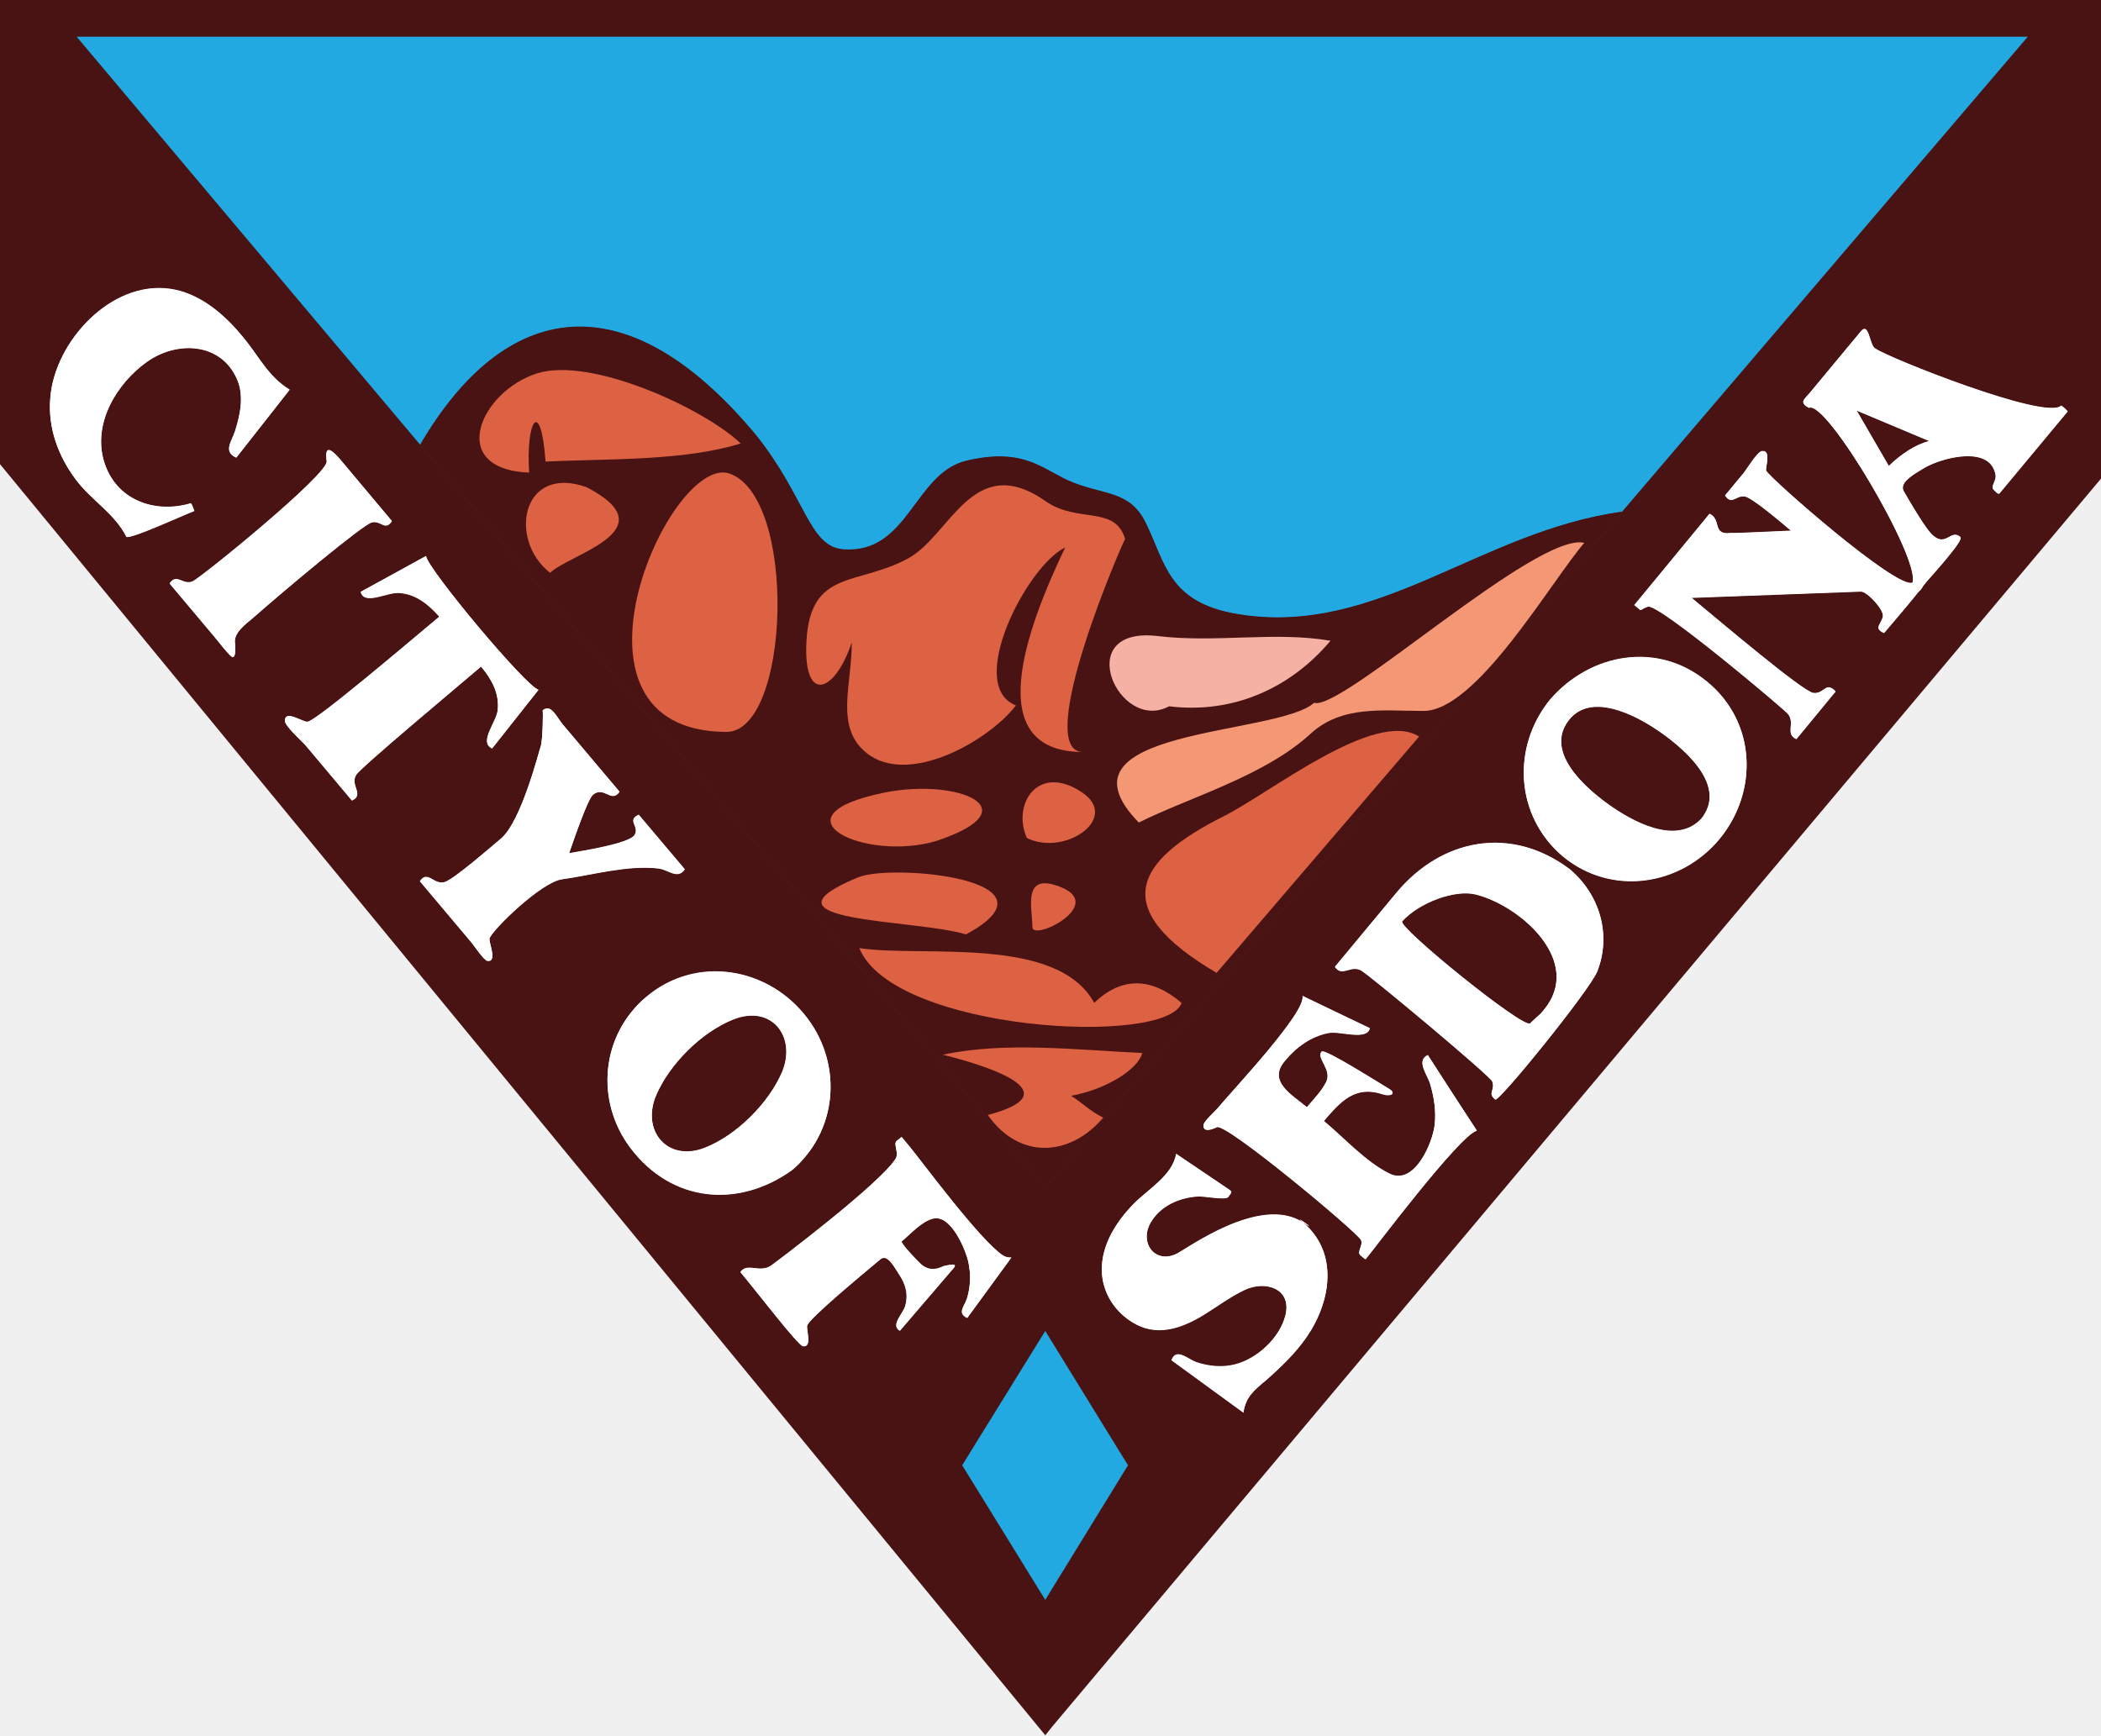
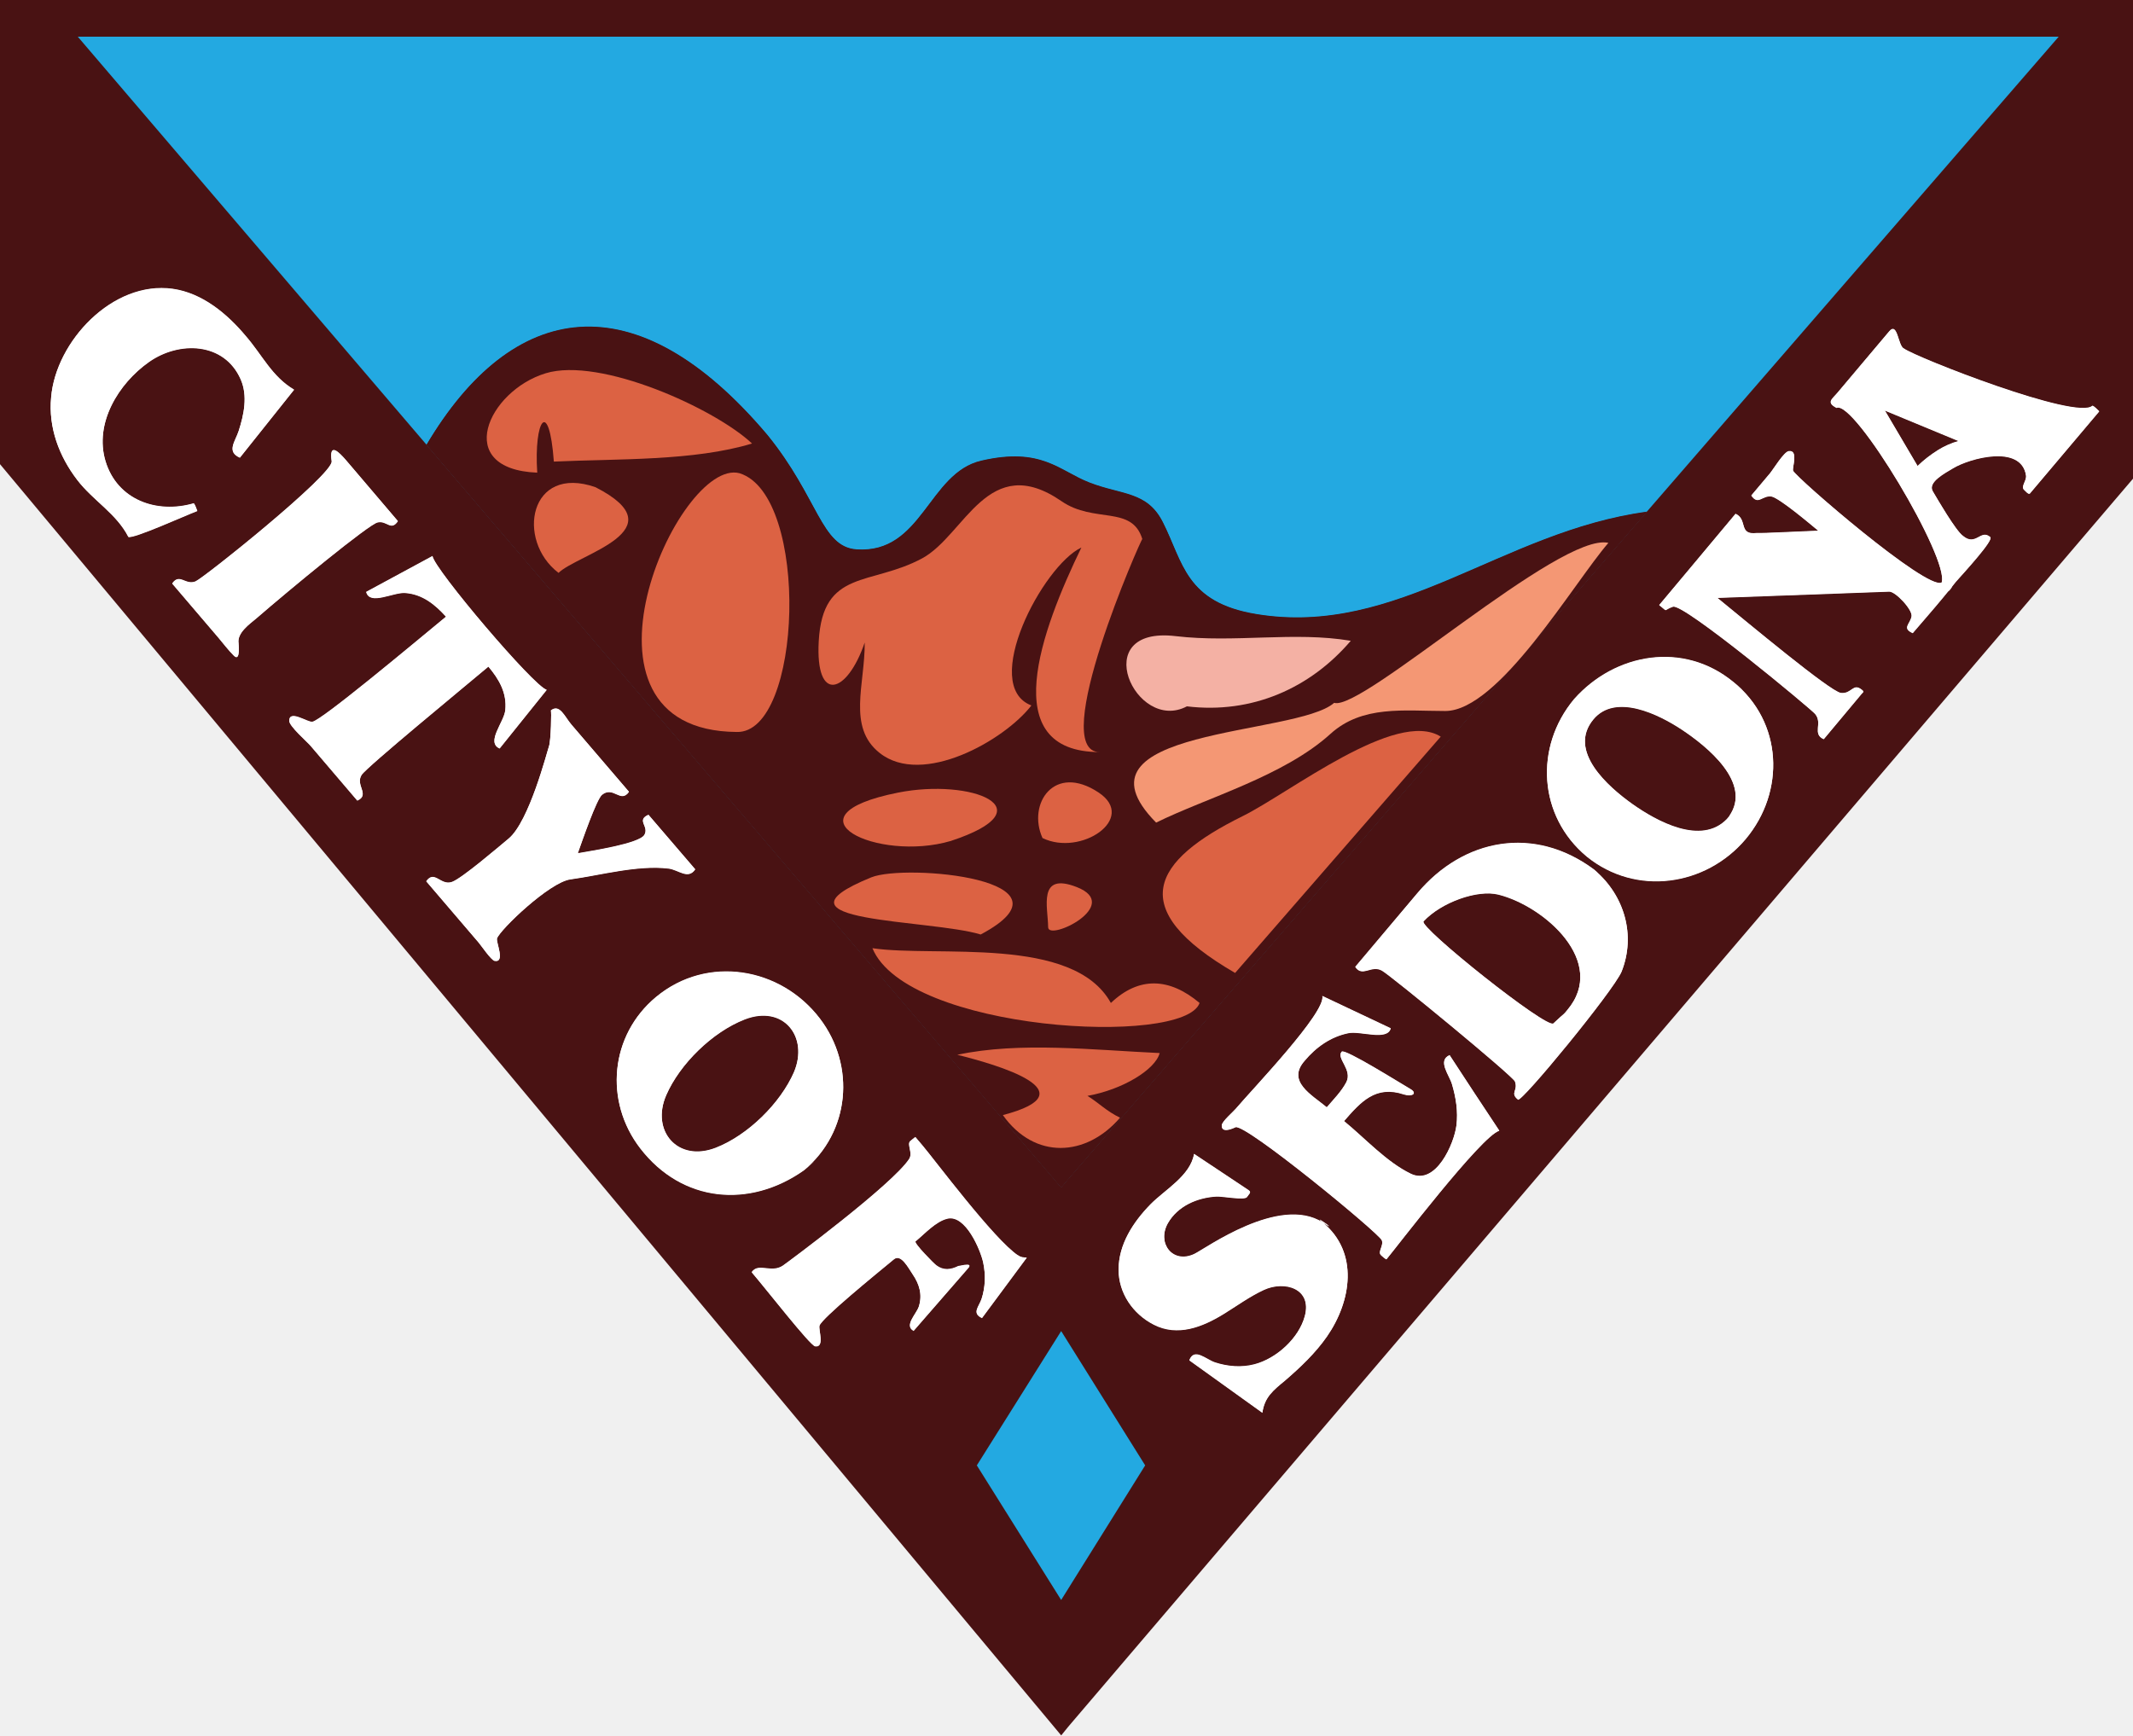
- <svg xmlns="http://www.w3.org/2000/svg" version="1.0" id="Layer_1" x="0px" y="0px" width="101.668px" height="83.984px" viewBox="42.185 0 101.668 83.984" enable-background="new 42.185 0 101.668 83.984" xml:space="preserve">
+ <svg xmlns="http://www.w3.org/2000/svg" version="1.0" id="Layer_1" x="0px" y="0px" width="102" height="83" preserveAspectRatio="none" viewBox="42.185 0 101.668 83.984" enable-background="new 42.185 0 101.668 83.984" xml:space="preserve">
  <g id="Layer_2">
    <g>
      <g id="Layer_2_1_">
        <g>
          <g>
            <polygon fill="#23A9E1" points="42.185,0 92.766,59.054 143.853,0      " />
          </g>
          <path fill="#491213" d="M93.104,0H42.185v22.463l50.582,61.521l0.338-0.424l50.748-60.394V0H93.104z M93.104,57.05l-0.338,0.41 L45.893,1.776h47.211h47.207L93.104,57.05z" />
          <path fill="#491213" d="M92.766,57.46l0.338-0.41l27.576-32.287c-6.912,0.949-11.863,6.076-18.604,4.955 c-3.396-0.563-3.498-2.514-4.469-4.455c-0.746-1.493-1.938-1.303-3.486-1.91c-1.443-0.564-2.277-1.738-5.162-1.061 c-2.528,0.592-2.809,4.518-5.953,4.293c-1.688-0.121-1.811-2.498-4.244-5.539c-6.301-7.571-12.157-6.523-16.245,0.475 L92.766,57.46z" />
          <g>
            <g>
              <path fill="#FFFFFF" d="M65.464,32.248c0.513,0.618,0.892,1.284,0.806,2.116c-0.06,0.579-0.937,1.55-0.271,1.847 c0.748-0.944,1.496-1.89,2.242-2.834c-0.602-0.151-5.365-5.849-5.441-6.473c-1.053,0.578-2.106,1.156-3.159,1.734 c0.164,0.66,1.295,0.005,1.854,0.046c0.828,0.06,1.424,0.56,1.953,1.151c-1.729,1.449-5.932,5.018-6.375,5.09 c-0.227,0.037-1.089-0.601-1.102-0.055c-0.007,0.262,0.853,1.014,1.015,1.209c0.743,0.885,1.485,1.771,2.229,2.652 c0.619-0.281-0.108-0.73,0.205-1.242C59.655,37.115,64.324,33.224,65.464,32.248L65.464,32.248z" />
            </g>
            <g>
              <path fill="#FFFFFF" d="M60.192,25.269c0.442-0.095,0.623,0.434,0.957-0.056c-0.814-0.974-1.633-1.945-2.447-2.918 c-0.372-0.441-0.841-0.916-0.707,0.019c0.089,0.63-6.113,5.664-6.493,5.819c-0.479,0.197-0.758-0.416-1.108,0.098 c0.73,0.869,1.461,1.738,2.192,2.607c0.246,0.293,0.478,0.612,0.747,0.883c0.339,0.339,0.208-0.672,0.225-0.586 c-0.092-0.512,0.526-0.947,0.854-1.228C55.956,28.547,59.809,25.319,60.192,25.269z" />
            </g>
            <g>
              <path fill="#FFFFFF" d="M51.42,24.352c-1.768,0.523-3.649-0.164-4.207-2.042c-0.543-1.835,0.614-3.757,2.071-4.802 c1.438-1.031,3.589-0.969,4.373,0.838c0.346,0.8,0.157,1.707-0.095,2.503c-0.16,0.506-0.598,1,0.057,1.288 c0.859-1.096,1.721-2.189,2.581-3.285c-1.056-0.633-1.519-1.684-2.301-2.596c-0.882-1.07-2.063-2.078-3.481-2.283 c-2.87-0.406-5.574,2.556-5.795,5.244c-0.137,1.457,0.374,2.849,1.246,4.002c0.75,0.994,1.867,1.623,2.436,2.754 c0.262,0.095,2.704-1.033,3.285-1.256C51.538,24.606,51.501,24.442,51.42,24.352C50.659,24.577,51.42,24.352,51.42,24.352z" />
            </g>
            <g>
              <path fill="#FFFFFF" d="M90.721,60.759c-1.15-0.768-4.025-4.689-4.574-5.34c-0.107-0.131-0.22-0.262-0.328-0.393 c-0.012-0.016-0.283,0.225-0.246,0.189c-0.174,0.146,0.135,0.574-0.053,0.865c-0.793,1.238-5.759,4.98-6.017,5.162 c-0.555,0.385-1.164-0.158-1.487,0.314c0.719,0.855,2.778,3.543,3.02,3.582c0.479,0.078,0.146-0.814,0.211-1 c0.123-0.369,2.633-2.445,3.549-3.211c0.336-0.281,0.688,0.426,0.888,0.723c0.327,0.484,0.475,1,0.299,1.568 c-0.117,0.371-0.717,0.92-0.25,1.174c0.619-0.723,2.36-2.754,2.612-3.049c0.253-0.293-0.565-0.037-0.469-0.086 c-0.371,0.189-0.719,0.234-1.063-0.029c-0.097-0.068-1.088-1.082-0.99-1.166c0.432-0.359,0.959-0.963,1.518-1.1 c0.863-0.213,1.582,1.516,1.709,2.129c0.121,0.578,0.104,1.186-0.075,1.75c-0.123,0.387-0.486,0.697,0.018,0.93 c0.713-0.973,1.424-1.943,2.133-2.92C90.975,60.863,90.841,60.832,90.721,60.759C90.593,60.675,90.86,60.83,90.721,60.759z" />
            </g>
            <g>
              <path fill="#FFFFFF" d="M80.496,56.628c2.205-1.855,2.482-5.053,0.771-7.338c-1.867-2.49-5.371-3.097-7.806-1.052 c-2.203,1.853-2.487,5.046-0.758,7.324C74.694,58.183,77.903,58.48,80.496,56.628C81.653,55.654,80.397,56.699,80.496,56.628z M80.031,51.876c-0.646,1.51-2.201,3.062-3.732,3.666c-1.817,0.715-3.1-0.826-2.358-2.553 c0.649-1.516,2.203-3.057,3.735-3.666C79.528,48.59,80.742,50.169,80.031,51.876C79.651,52.765,80.102,51.707,80.031,51.876z" />
            </g>
            <g>
              <path fill="#FFFFFF" d="M74.052,42.021c0.476,0.062,0.927,0.551,1.269,0.043c-0.74-0.879-1.482-1.759-2.228-2.638 c-0.596,0.269,0.048,0.55-0.194,0.972c-0.244,0.426-2.56,0.78-3.176,0.89c0.225-0.644,0.896-2.615,1.157-2.835 c0.543-0.444,0.884,0.433,1.283-0.141c-0.916-1.084-1.83-2.17-2.744-3.253c-0.311-0.366-0.559-1.028-0.979-0.68 c0.039-0.031,0.006,1.473-0.088,1.731c-0.086,0.235-0.937,3.64-1.927,4.472c-0.493,0.414-2.237,1.934-2.702,2.096 c-0.541,0.188-0.824-0.598-1.22-0.037c0.83,0.986,1.66,1.971,2.49,2.957c0.125,0.148,0.603,0.863,0.768,0.893 c0.521,0.096,0.06-0.893,0.113-1.086c0.15-0.43,2.5-2.719,3.496-2.857C70.832,42.34,72.571,41.842,74.052,42.021 C74.391,42.063,73.701,41.978,74.052,42.021z" />
            </g>
          </g>
          <g>
            <g>
              <path fill="#FFFFFF" d="M111.391,52.449c0.19,0.648,0.299,1.332,0.215,2.01c-0.107,0.873-0.979,2.924-2.174,2.34 c-1.168-0.574-2.193-1.729-3.188-2.553c0.803-0.936,1.508-1.748,2.854-1.295c0.37,0.123,0.688-0.035,0.299-0.262 c-0.404-0.234-3.113-1.965-3.261-1.799c-0.271,0.311,0.527,0.867,0.222,1.473c-0.229,0.447-0.609,0.834-0.933,1.219 c-0.721-0.607-1.924-1.252-1.057-2.256c0.541-0.66,1.25-1.172,2.098-1.342c0.564-0.113,1.841,0.389,2.007-0.225 c-1.089-0.521-2.173-1.045-3.259-1.564c0.177,0.798-3.35,4.523-4.131,5.462c-0.112,0.139-0.658,0.609-0.664,0.799 c-0.01,0.428,0.621,0.096,0.656,0.084c0.486-0.182,6.816,5.107,6.973,5.471c0.101,0.281-0.221,0.574-0.028,0.73 c-0.011-0.01,0.229,0.217,0.254,0.186c0.391-0.469,4.521-5.977,5.373-6.217c-0.793-1.215-1.588-2.432-2.367-3.652 C110.69,51.316,111.259,52.007,111.391,52.449z" />
            </g>
            <g>
              <path fill="#FFFFFF" d="M105.229,59.152c-2.076-1.34-5.597,1.279-6.125,1.531c-1.039,0.49-1.789-0.543-1.25-1.502 c0.469-0.83,1.393-1.234,2.311-1.289c0.275-0.018,1.351,0.197,1.459,0.025c0.129-0.203,0.228-0.223,0.041-0.348 c-0.854-0.578-1.711-1.154-2.565-1.732c-0.177,1.057-1.386,1.729-2.076,2.439c-0.822,0.855-1.521,1.932-1.521,3.156 c0,1.135,0.679,2.143,1.677,2.66c1.137,0.592,2.317,0.117,3.323-0.51c0.627-0.393,1.254-0.857,1.924-1.172 c0.996-0.467,2.306-0.062,1.953,1.27c-0.28,1.074-1.352,2.062-2.403,2.34c-0.617,0.164-1.271,0.109-1.873-0.09 c-0.433-0.141-0.992-0.734-1.229-0.111c1.16,0.848,2.32,1.691,3.48,2.537c0.104-0.76,0.522-1.09,1.086-1.562 c0.735-0.646,1.438-1.318,1.994-2.129C106.593,62.972,106.973,60.603,105.229,59.152z" />
            </g>
            <g>
              <path fill="#FFFFFF" d="M105.229,59.152C106.155,59.75,104.639,58.658,105.229,59.152L105.229,59.152z" />
            </g>
            <g>
              <path fill="#FFFFFF" d="M134.462,21.838C134.455,21.842,134.455,21.842,134.462,21.838L134.462,21.838z" />
            </g>
            <g>
              <path fill="#FFFFFF" d="M141.919,19.629c-0.729,0.729-8.42-2.342-8.981-2.765c-0.289-0.116-0.299-1.321-0.705-0.833 c-0.402,0.488-0.81,0.977-1.215,1.463c-0.418,0.506-0.838,1.01-1.256,1.514c-0.261,0.313-0.537,0.457-0.039,0.72 c0.838-0.419,5.418,7.346,5.008,8.461c-0.726,0.376-6.914-5.058-7.08-5.415c-0.053-0.146,0.272-1.021-0.211-0.945 c-0.229,0.036-0.744,0.896-0.89,1.072c-0.297,0.357-0.592,0.715-0.889,1.072c0.332,0.484,0.516-0.021,0.959,0.042 c0.383,0.077,1.844,1.331,2.24,1.663c-0.726,0.027-2.687,0.132-2.935,0.113c-0.903,0.112-0.422-0.662-1.016-0.931 c-0.76,0.922-1.52,1.843-2.277,2.765c-0.44,0.535-0.885,1.071-1.325,1.606c-0.054,0.065-0.047,0.032,0.051,0.112 c0.33,0.272,0.104,0.168,0.567,0.006c0.507-0.178,6.56,4.931,6.775,5.189c0.377,0.45-0.154,0.976,0.412,1.221 c0.6-0.728,1.197-1.457,1.797-2.184c0.092-0.109,0.141-0.1,0.021-0.197c-0.429-0.354-0.478,0.211-1.002,0.153 c-0.533-0.089-4.396-3.368-5.896-4.61c1.82-0.067,7.291-0.271,8.197-0.304c0.301-0.011,1.141,0.896,1.067,1.216 c-0.079,0.379-0.463,0.559,0.056,0.795c0.479-0.576,0.983-1.149,1.455-1.734l0,0l0.229-0.282 c0.076-0.052,0.146-0.146,0.209-0.265l0.168-0.211c0.426-0.485,1.801-2.006,1.635-2.15c-0.461-0.4-0.684,0.466-1.297-0.054 c-0.348-0.249-1.223-1.788-1.442-2.162c-0.265-0.449,0.606-0.897,0.963-1.119c0.776-0.481,3.248-1.183,3.481,0.349 c0.041,0.258-0.271,0.549-0.084,0.703c0.045,0.037,0.205,0.242,0.271,0.163c0.164-0.196,2.36-2.843,3.301-3.969 C142.147,19.815,142.037,19.674,141.919,19.629z M134.546,21.784C134.623,21.735,134.699,21.687,134.546,21.784 c-0.051,0.032-0.073,0.048-0.084,0.054c0.015-0.008,0.047-0.029,0.082-0.051c-0.346,0.219-0.668,0.473-0.959,0.76 c-0.521-0.896-1.043-1.795-1.563-2.692c1.178,0.491,2.354,0.985,3.524,1.481C135.192,21.434,134.856,21.588,134.546,21.784z" />
            </g>
            <g>
              <path fill="#FFFFFF" d="M124.8,32.996c-2.375-1.979-5.629-1.404-7.586,0.831c-1.901,2.312-1.711,5.664,0.605,7.615 c2.34,1.926,5.67,1.438,7.572-0.847C127.291,38.293,127.16,34.928,124.8,32.996z M124.52,39.609 c-0.019,0.02-0.023,0.025-0.025,0.025c-1.231,1.293-3.356,0.098-4.506-0.73c-1.146-0.828-3.109-2.568-1.855-4.104 c1.058-1.287,3.125-0.231,4.191,0.481c1.199,0.804,3.412,2.597,2.275,4.216C124.673,39.408,124.727,39.353,124.52,39.609z" />
            </g>
            <g>
              <path fill="#FFFFFF" d="M124.8,32.996C125.973,33.955,124.548,32.784,124.8,32.996L124.8,32.996z" />
            </g>
            <g>
              <path fill="#FFFFFF" d="M124.492,39.637c0.01-0.01,0.018-0.02,0.025-0.026c0.028-0.037,0.057-0.073,0.08-0.11 C124.548,39.562,124.489,39.637,124.492,39.637z" />
            </g>
            <g>
              <path fill="#FFFFFF" d="M118.208,42.119c0.111,0.094,0.273,0.225-0.062-0.057c-2.836-2.127-6.193-1.504-8.402,1.156 c-0.988,1.188-1.977,2.379-2.961,3.566c0.352,0.512,0.764-0.117,1.273,0.176c0.436,0.25,6.243,5.101,6.338,5.365 c0.164,0.459-0.254,0.549,0.145,0.875c0.172,0.145,4.537-5.244,4.937-6.189C120.164,45.258,119.614,43.334,118.208,42.119z M116.891,48.873c-0.24,0.297-0.043,0.055-0.664,0.65c-0.308,0.293-6.438-4.675-6.191-4.943 c0.834-0.918,2.566-1.557,3.576-1.299C115.8,43.842,118.824,46.543,116.891,48.873z" />
            </g>
          </g>
        </g>
      </g>
      <path fill="#491213" d="M92.765,57.477l0.339-0.409L120.68,24.78c-6.913,0.949-11.864,6.077-18.604,4.956 c-3.396-0.564-3.498-2.514-4.47-4.456c-0.746-1.493-1.937-1.303-3.486-1.91c-1.442-0.565-2.277-1.738-5.162-1.061 c-2.528,0.593-2.808,4.518-5.952,4.293c-1.689-0.121-1.812-2.497-4.244-5.539c-6.302-7.571-12.158-6.523-16.247,0.475 L92.765,57.477z" />
      <g>
        <polygon fill="#23A9E1" points="88.745,70.916 92.765,64.416 96.769,70.916 92.765,77.43    " />
      </g>
      <g>
        <g>
          <path fill="#FFFFFF" d="M65.464,32.265c0.513,0.618,0.891,1.284,0.806,2.116c-0.059,0.579-0.936,1.55-0.27,1.846 c0.747-0.945,1.495-1.889,2.242-2.834c-0.603-0.151-5.365-5.848-5.442-6.472c-1.053,0.578-2.106,1.156-3.159,1.734 c0.164,0.661,1.294,0.005,1.854,0.046c0.828,0.06,1.425,0.56,1.953,1.152c-1.729,1.449-5.932,5.017-6.374,5.09 c-0.227,0.036-1.089-0.601-1.102-0.056c-0.006,0.262,0.853,1.014,1.015,1.21c0.743,0.884,1.485,1.769,2.229,2.653 c0.619-0.282-0.11-0.732,0.205-1.243C59.654,37.133,64.323,33.24,65.464,32.265L65.464,32.265z" />
        </g>
        <g>
          <path fill="#FFFFFF" d="M60.191,25.285c0.443-0.095,0.624,0.434,0.958-0.056c-0.815-0.973-1.633-1.945-2.448-2.917 c-0.371-0.442-0.841-0.916-0.706,0.018c0.089,0.63-6.113,5.664-6.493,5.82c-0.479,0.197-0.758-0.417-1.109,0.097 c0.731,0.869,1.461,1.739,2.193,2.608c0.246,0.292,0.477,0.612,0.747,0.882c0.339,0.339,0.208-0.672,0.224-0.585 c-0.091-0.513,0.527-0.948,0.855-1.228C55.956,28.563,59.809,25.336,60.191,25.285z" />
        </g>
        <g>
          <path fill="#FFFFFF" d="M51.42,24.368c-1.768,0.523-3.65-0.164-4.207-2.042c-0.543-1.835,0.614-3.757,2.071-4.801 c1.438-1.032,3.589-0.97,4.373,0.838c0.346,0.799,0.157,1.706-0.095,2.502c-0.16,0.506-0.597,1,0.057,1.289 c0.859-1.096,1.721-2.19,2.581-3.286c-1.056-0.633-1.519-1.683-2.301-2.595c-0.882-1.071-2.063-2.079-3.481-2.284 c-2.87-0.406-5.574,2.556-5.795,5.245c-0.137,1.457,0.374,2.848,1.246,4.001c0.75,0.994,1.867,1.623,2.435,2.754 c0.262,0.095,2.705-1.033,3.286-1.255C51.538,24.623,51.501,24.459,51.42,24.368C50.659,24.594,51.42,24.368,51.42,24.368z" />
        </g>
        <g>
          <path fill="#FFFFFF" d="M90.72,60.777c-1.15-0.768-4.025-4.689-4.573-5.341c-0.107-0.13-0.219-0.261-0.329-0.392 c-0.011-0.015-0.283,0.225-0.246,0.19c-0.173,0.146,0.135,0.573-0.052,0.864c-0.793,1.24-5.758,4.982-6.016,5.163 c-0.556,0.384-1.164-0.159-1.489,0.315c0.719,0.854,2.78,3.543,3.02,3.582c0.479,0.078,0.147-0.814,0.211-1 c0.123-0.369,2.633-2.445,3.549-3.211c0.336-0.281,0.688,0.426,0.888,0.723c0.327,0.484,0.475,1,0.298,1.568 c-0.116,0.37-0.717,0.92-0.25,1.174c0.619-0.723,2.361-2.754,2.613-3.049c0.252-0.293-0.566-0.037-0.469-0.087 c-0.37,0.19-0.719,0.235-1.063-0.028c-0.096-0.07-1.089-1.082-0.99-1.166c0.432-0.36,0.959-0.963,1.518-1.1 c0.862-0.213,1.582,1.516,1.709,2.129c0.121,0.578,0.104,1.186-0.076,1.75c-0.124,0.387-0.487,0.696,0.018,0.93 c0.713-0.974,1.423-1.945,2.132-2.92C90.974,60.88,90.842,60.848,90.72,60.777C90.593,60.692,90.859,60.847,90.72,60.777z" />
        </g>
        <g>
          <path fill="#FFFFFF" d="M80.496,56.646c2.205-1.855,2.481-5.053,0.769-7.339c-1.867-2.489-5.371-3.096-7.804-1.052 c-2.204,1.854-2.489,5.047-0.758,7.325C74.694,58.201,77.902,58.498,80.496,56.646C81.652,55.671,80.397,56.716,80.496,56.646z M80.031,51.893c-0.647,1.51-2.201,3.063-3.732,3.667c-1.818,0.715-3.1-0.827-2.36-2.553c0.65-1.516,2.203-3.057,3.737-3.666 C79.528,48.606,80.742,50.187,80.031,51.893C79.65,52.783,80.102,51.724,80.031,51.893z" />
        </g>
        <g>
          <path fill="#FFFFFF" d="M74.052,42.037c0.475,0.06,0.926,0.55,1.269,0.042c-0.741-0.879-1.483-1.758-2.228-2.637 c-0.595,0.269,0.047,0.549-0.194,0.971c-0.244,0.427-2.56,0.781-3.176,0.89c0.224-0.644,0.896-2.615,1.157-2.835 c0.544-0.445,0.883,0.432,1.283-0.141c-0.915-1.084-1.829-2.169-2.743-3.253c-0.311-0.366-0.56-1.028-0.98-0.68 c0.038-0.031,0.006,1.472-0.089,1.733c-0.086,0.236-0.936,3.638-1.926,4.47c-0.493,0.414-2.237,1.934-2.702,2.097 c-0.541,0.189-0.825-0.598-1.22-0.038c0.83,0.986,1.661,1.971,2.491,2.957c0.125,0.148,0.602,0.863,0.767,0.893 c0.521,0.094,0.06-0.893,0.113-1.086c0.15-0.431,2.5-2.719,3.497-2.859C70.832,42.356,72.571,41.859,74.052,42.037 C74.391,42.079,73.7,41.994,74.052,42.037z" />
        </g>
      </g>
      <g>
        <path fill="#DC6243" d="M67.792,22.874c-4.043-0.167-2.352-3.954,0.395-4.808c2.611-0.813,8.089,1.717,9.843,3.398 c-2.782,0.855-6.386,0.732-9.446,0.874C68.357,19.218,67.625,20.306,67.792,22.874L67.792,22.874z" />
      </g>
      <g>
        <path fill="#DC6243" d="M68.807,27.724c-2.04-1.579-1.396-5.266,1.763-4.146C74.575,25.662,69.714,26.817,68.807,27.724 C68.807,27.724,68.849,27.682,68.807,27.724z" />
      </g>
      <g>
        <path fill="#DC6243" d="M77.295,35.423c-8.62-0.071-2.792-13.322,0.141-12.521C80.809,23.975,80.431,35.524,77.295,35.423 L77.295,35.423z" />
      </g>
      <g>
        <path fill="#DC6243" d="M83.401,31.094c-0.84,2.501-2.36,2.968-2.191-0.07c0.193-3.503,2.479-2.662,4.93-4.004 c2.04-1.119,3.139-5.214,6.641-2.765c1.562,1.093,3.353,0.179,3.852,1.833c-0.025-0.084-4.545,10.308-2.031,10.308 c-4.961,0-2.772-5.922-0.874-9.899c-1.847,0.885-4.842,6.688-2.382,7.643c-1.281,1.686-5.194,3.945-7.234,2.298 C82.558,35.189,83.418,33.113,83.401,31.094L83.401,31.094z" />
      </g>
      <g>
        <path fill="#DC6243" d="M87.505,40.697c-3.489,1.046-8.122-1.207-2.51-2.34C88.478,37.653,92.182,39.135,87.505,40.697 C87.646,40.655,87.377,40.74,87.505,40.697z" />
      </g>
      <g>
        <path fill="#DC6243" d="M91.875,40.556c-0.736-1.658,0.562-3.635,2.68-2.199C96.402,39.609,93.704,41.463,91.875,40.556 L91.875,40.556z" />
      </g>
      <g>
        <path fill="#DC6243" d="M88.929,45.224c-2.411-0.747-10.537-0.561-5.218-2.764C85.351,41.781,93.865,42.558,88.929,45.224 L88.929,45.224z" />
      </g>
      <g>
        <path fill="#DC6243" d="M92.144,44.871c-0.007-0.96-0.512-2.679,1.354-1.946C95.733,43.804,92.144,45.576,92.144,44.871 C92.144,44.871,92.144,44.702,92.144,44.871z" />
      </g>
      <g>
        <path fill="#DC6243" d="M99.363,48.538c-1.437-1.227-2.891-1.295-4.229,0c-1.795-3.293-8.318-2.19-11.366-2.651 C85.406,49.916,98.632,50.667,99.363,48.538L99.363,48.538z" />
      </g>
      <g>
        <path fill="#DC6243" d="M97.46,50.962c-3.151-0.146-6.671-0.563-9.646,0.084c1.86,0.466,6.396,1.795,2.172,2.918 c1.516,2.168,3.974,2.029,5.584,0.127c-0.654-0.322-1.01-0.719-1.552-1.057C95.69,52.731,97.252,51.767,97.46,50.962 L97.46,50.962z" />
      </g>
      <g>
        <path fill="#DC6243" d="M101.056,47.085c-5.288-3.112-3.95-5.427,0.354-7.586c2.254-1.131,7.323-5.208,9.446-3.85 C107.589,39.461,104.322,43.273,101.056,47.085L101.056,47.085z" />
      </g>
      <g>
        <path fill="#F49774" d="M97.291,39.809c-4.479-4.601,6.688-4.178,8.486-5.796c1.312,0.437,10.769-8.283,13.071-7.741 c-1.655,1.941-5.22,8.136-7.774,8.136c-1.965,0-3.95-0.292-5.473,1.107C103.378,37.563,99.694,38.605,97.291,39.809 L97.291,39.809z" />
      </g>
      <g>
        <path fill="#F4B1A4" d="M98.758,34.183c-2.453,1.319-4.772-3.907-0.537-3.398c2.813,0.338,5.662-0.237,8.348,0.226 C104.642,33.302,101.863,34.564,98.758,34.183L98.758,34.183z" />
      </g>
      <g>
        <g>
          <path fill="#FFFFFF" d="M111.39,52.466c0.191,0.648,0.299,1.332,0.215,2.009c-0.106,0.873-0.979,2.925-2.173,2.34 c-1.169-0.573-2.194-1.728-3.188-2.552c0.802-0.936,1.507-1.749,2.854-1.295c0.37,0.123,0.688-0.036,0.299-0.262 c-0.404-0.234-3.113-1.965-3.261-1.799c-0.271,0.311,0.528,0.867,0.221,1.473c-0.229,0.447-0.609,0.834-0.932,1.219 c-0.72-0.607-1.923-1.253-1.057-2.256c0.542-0.66,1.25-1.172,2.098-1.342c0.565-0.114,1.841,0.389,2.006-0.225 c-1.087-0.521-2.172-1.044-3.258-1.565c0.177,0.799-3.349,4.525-4.131,5.463c-0.113,0.138-0.658,0.609-0.664,0.798 c-0.009,0.429,0.622,0.097,0.657,0.084c0.485-0.181,6.815,5.108,6.973,5.471c0.1,0.281-0.221,0.574-0.029,0.731 c-0.011-0.01,0.229,0.217,0.253,0.185c0.392-0.468,4.522-5.976,5.374-6.217c-0.794-1.215-1.588-2.431-2.368-3.651 C110.689,51.333,111.26,52.024,111.39,52.466z" />
        </g>
        <g>
          <path fill="#FFFFFF" d="M105.229,59.169c-2.077-1.34-5.596,1.279-6.125,1.531c-1.039,0.491-1.789-0.543-1.251-1.502 c0.469-0.83,1.394-1.234,2.311-1.289c0.276-0.018,1.35,0.197,1.459,0.025c0.13-0.202,0.228-0.221,0.042-0.346 c-0.856-0.578-1.712-1.155-2.567-1.733c-0.176,1.056-1.385,1.728-2.076,2.44c-0.822,0.854-1.52,1.931-1.52,3.156 c0,1.135,0.679,2.143,1.677,2.66c1.136,0.592,2.317,0.116,3.324-0.511c0.627-0.392,1.254-0.856,1.924-1.171 c0.996-0.467,2.304-0.062,1.953,1.27c-0.282,1.073-1.352,2.062-2.405,2.34c-0.616,0.164-1.27,0.109-1.872-0.09 c-0.432-0.142-0.993-0.734-1.229-0.111c1.161,0.847,2.32,1.691,3.481,2.537c0.104-0.76,0.522-1.09,1.086-1.563 c0.735-0.646,1.438-1.319,1.994-2.13C106.593,62.99,106.972,60.621,105.229,59.169z" />
        </g>
        <g>
          <path fill="#FFFFFF" d="M105.229,59.169C106.154,59.767,104.638,58.675,105.229,59.169L105.229,59.169z" />
        </g>
        <g>
          <path fill="#FFFFFF" d="M134.462,21.855C134.455,21.859,134.455,21.859,134.462,21.855L134.462,21.855z" />
        </g>
        <g>
          <path fill="#FFFFFF" d="M141.92,19.645c-0.729,0.729-8.42-2.341-8.982-2.764c-0.29-0.116-0.3-1.321-0.705-0.833 c-0.403,0.488-0.81,0.976-1.216,1.463c-0.418,0.505-0.837,1.009-1.256,1.513c-0.26,0.314-0.537,0.458-0.038,0.72 c0.837-0.419,5.417,7.346,5.008,8.461c-0.725,0.376-6.915-5.057-7.081-5.415c-0.052-0.146,0.273-1.021-0.211-0.945 c-0.229,0.036-0.743,0.896-0.889,1.072c-0.297,0.357-0.592,0.715-0.889,1.072c0.332,0.485,0.517-0.021,0.959,0.042 c0.383,0.077,1.844,1.331,2.24,1.664c-0.725,0.027-2.685,0.131-2.934,0.113c-0.903,0.112-0.422-0.663-1.015-0.931 c-0.76,0.922-1.521,1.843-2.277,2.764c-0.441,0.536-0.885,1.072-1.326,1.607c-0.054,0.065-0.047,0.032,0.05,0.112 c0.33,0.273,0.104,0.168,0.568,0.006c0.506-0.177,6.559,4.931,6.776,5.19c0.377,0.45-0.154,0.975,0.411,1.221 c0.6-0.728,1.197-1.457,1.798-2.184c0.091-0.11,0.141-0.1,0.021-0.198c-0.427-0.353-0.476,0.212-1.002,0.154 c-0.533-0.089-4.395-3.369-5.895-4.61c1.821-0.068,7.291-0.271,8.198-0.304c0.301-0.011,1.14,0.896,1.068,1.216 c-0.081,0.378-0.463,0.558,0.054,0.794c0.479-0.575,0.985-1.149,1.456-1.734l0,0l0.228-0.282 c0.076-0.052,0.146-0.145,0.21-0.265l0.168-0.211c0.425-0.485,1.8-2.006,1.635-2.15c-0.461-0.4-0.685,0.466-1.298-0.054 c-0.348-0.249-1.223-1.788-1.443-2.162c-0.264-0.449,0.608-0.897,0.964-1.119c0.776-0.482,3.247-1.183,3.482,0.348 c0.04,0.258-0.271,0.55-0.084,0.704c0.044,0.037,0.204,0.242,0.27,0.163c0.163-0.197,2.361-2.843,3.301-3.969 C142.146,19.832,142.037,19.69,141.92,19.645z M134.546,21.801C134.623,21.752,134.699,21.703,134.546,21.801 c-0.051,0.032-0.074,0.047-0.084,0.054c0.014-0.008,0.047-0.03,0.082-0.052c-0.345,0.22-0.668,0.473-0.958,0.761 c-0.521-0.897-1.044-1.795-1.564-2.693c1.178,0.491,2.353,0.985,3.524,1.481C135.192,21.45,134.855,21.605,134.546,21.801z" />
        </g>
        <g>
          <path fill="#FFFFFF" d="M124.801,33.012c-2.375-1.979-5.63-1.404-7.586,0.832c-1.903,2.312-1.712,5.663,0.604,7.615 c2.34,1.926,5.671,1.438,7.572-0.846C127.29,38.31,127.16,34.945,124.801,33.012z M124.52,39.626 c-0.019,0.02-0.024,0.027-0.025,0.027c-1.232,1.292-3.358,0.096-4.506-0.731c-1.146-0.829-3.11-2.57-1.855-4.104 c1.056-1.287,3.124-0.231,4.191,0.482c1.199,0.803,3.411,2.596,2.275,4.216C124.674,39.426,124.726,39.368,124.52,39.626z" />
        </g>
        <g>
          <path fill="#FFFFFF" d="M124.801,33.012C125.972,33.971,124.548,32.801,124.801,33.012L124.801,33.012z" />
        </g>
        <g>
          <path fill="#FFFFFF" d="M124.492,39.653c0.009-0.01,0.018-0.018,0.025-0.027c0.029-0.037,0.057-0.073,0.08-0.11 C124.549,39.577,124.488,39.653,124.492,39.653z" />
        </g>
        <g>
          <path fill="#FFFFFF" d="M118.209,42.136c0.111,0.094,0.272,0.224-0.063-0.057c-2.835-2.127-6.193-1.504-8.401,1.157 c-0.988,1.189-1.977,2.378-2.961,3.567c0.351,0.512,0.763-0.118,1.272,0.176c0.437,0.25,6.244,5.101,6.339,5.366 c0.164,0.458-0.255,0.548,0.145,0.875c0.172,0.143,4.536-5.245,4.935-6.191C120.164,45.274,119.614,43.351,118.209,42.136z M116.891,48.89c-0.24,0.296-0.044,0.054-0.665,0.65c-0.306,0.293-6.438-4.675-6.191-4.944c0.835-0.918,2.566-1.556,3.576-1.297 C115.801,43.859,118.824,46.559,116.891,48.89z" />
        </g>
      </g>
    </g>
  </g>
</svg>
